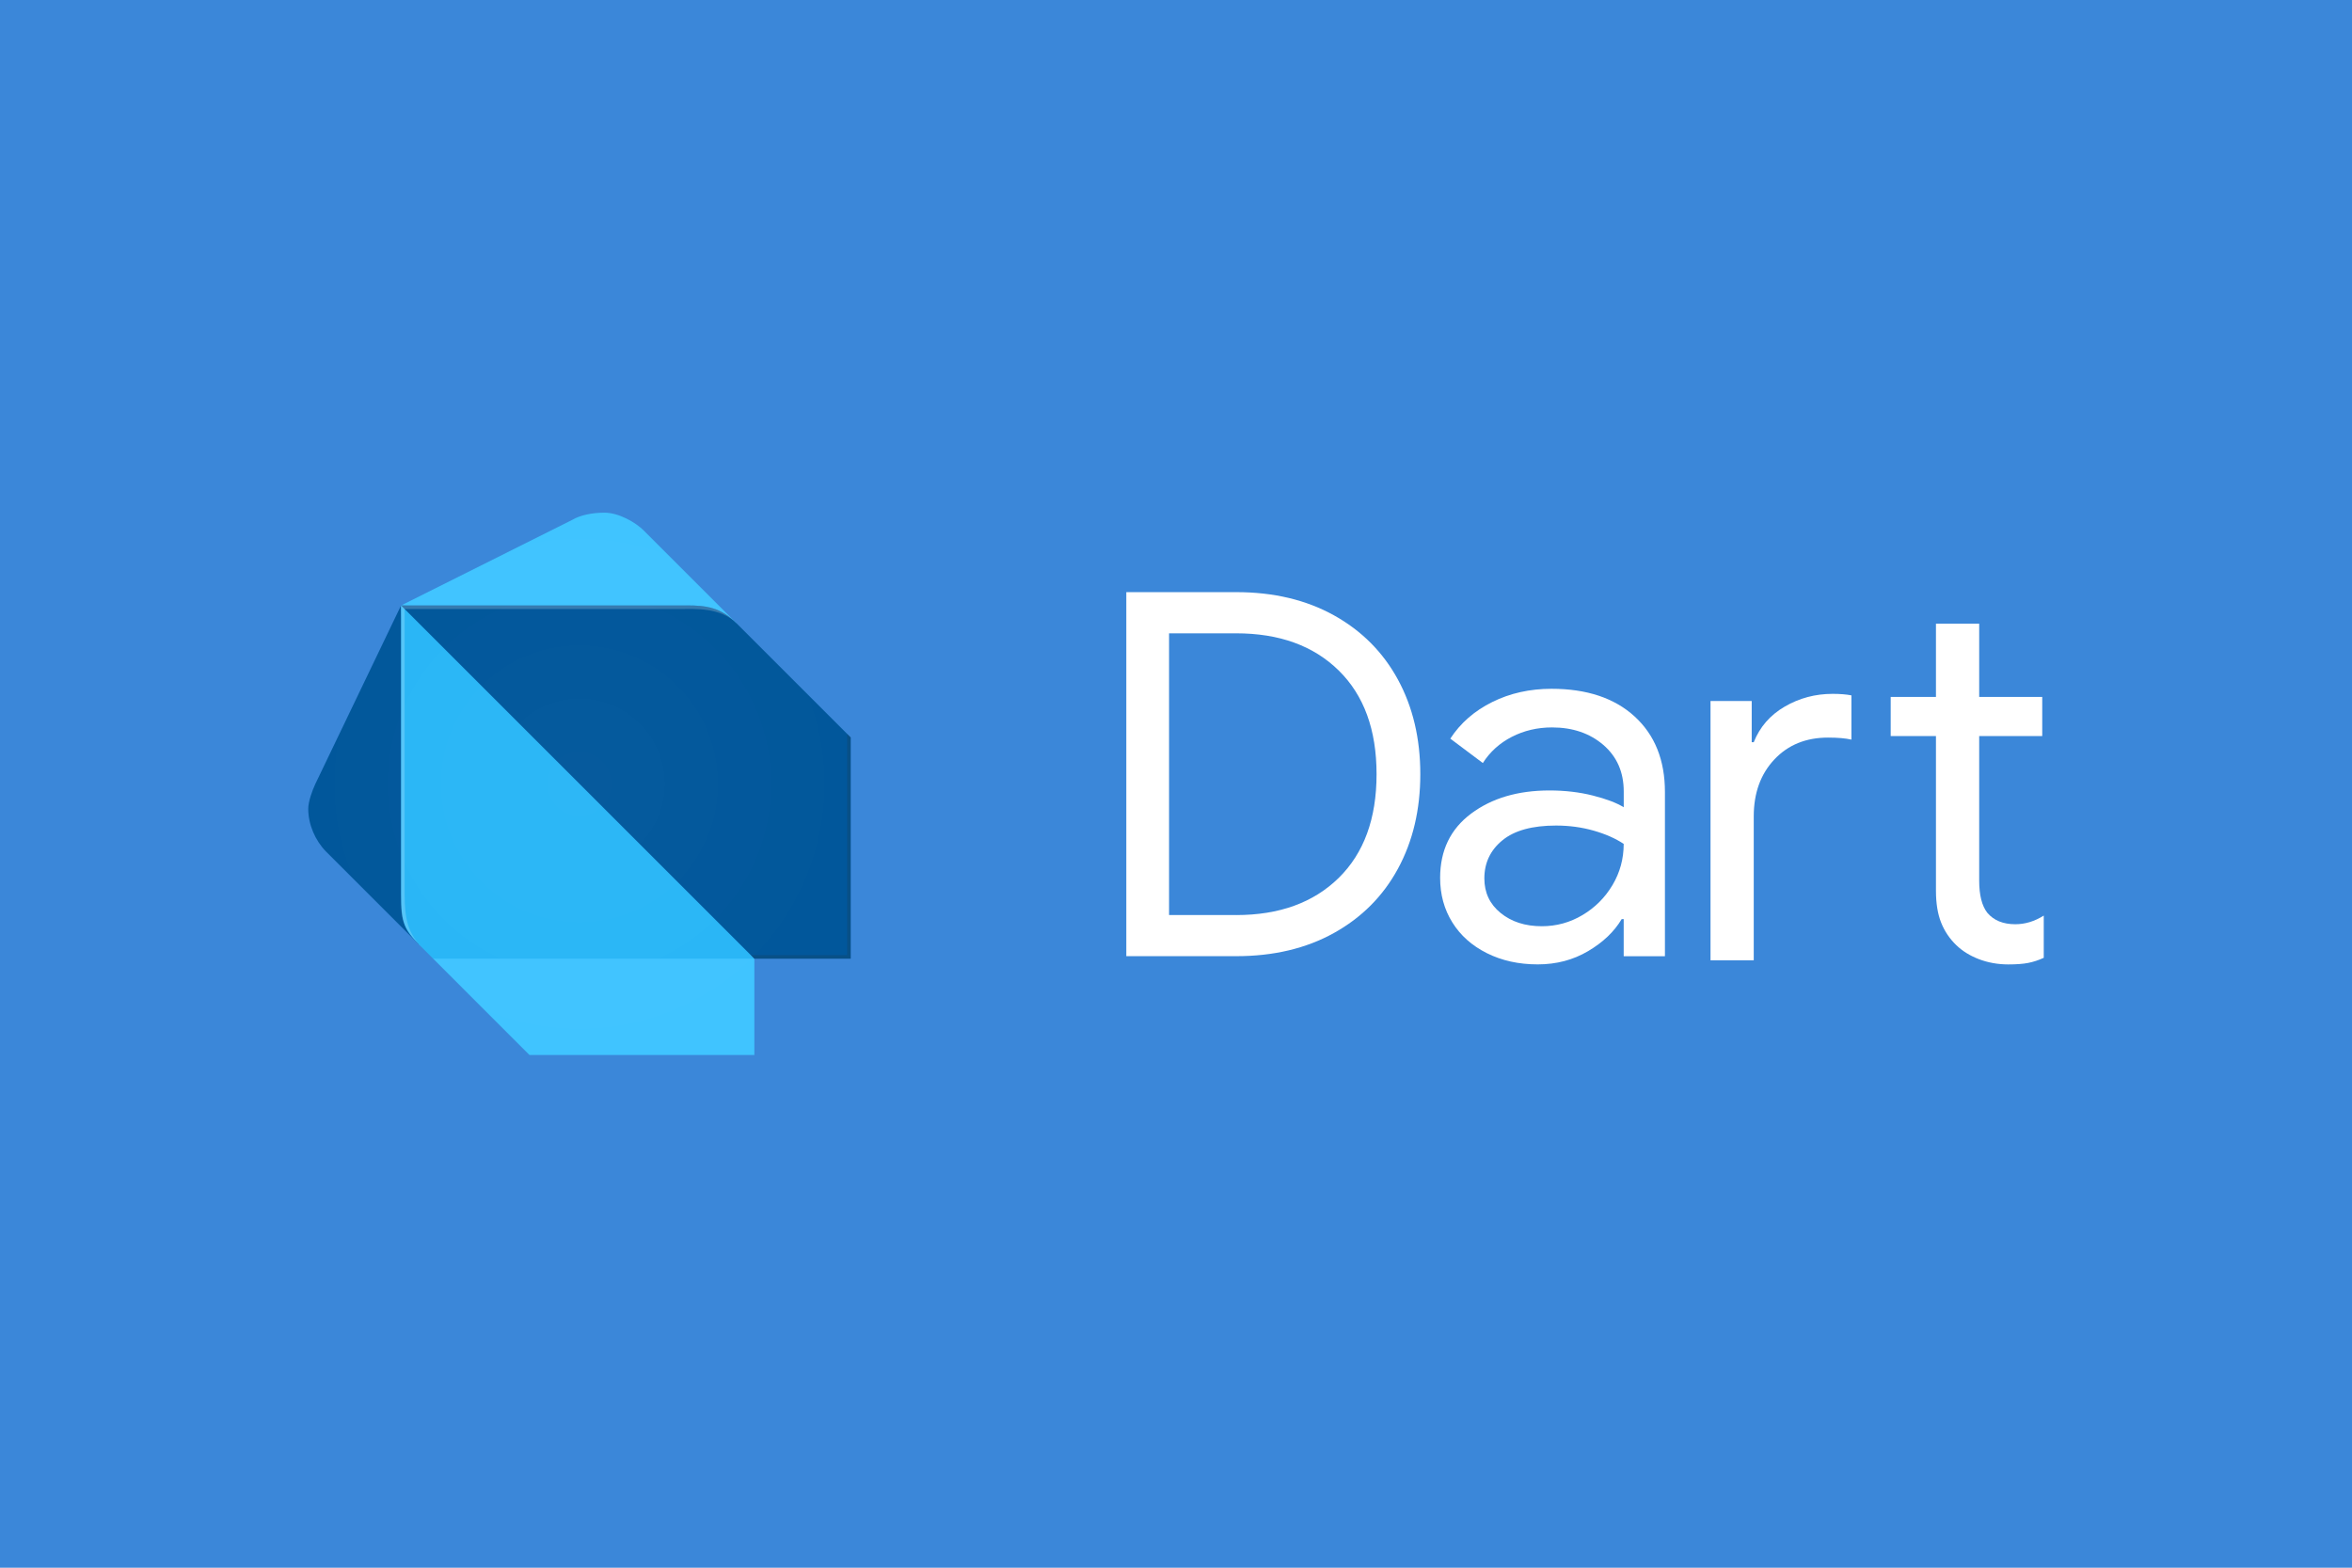
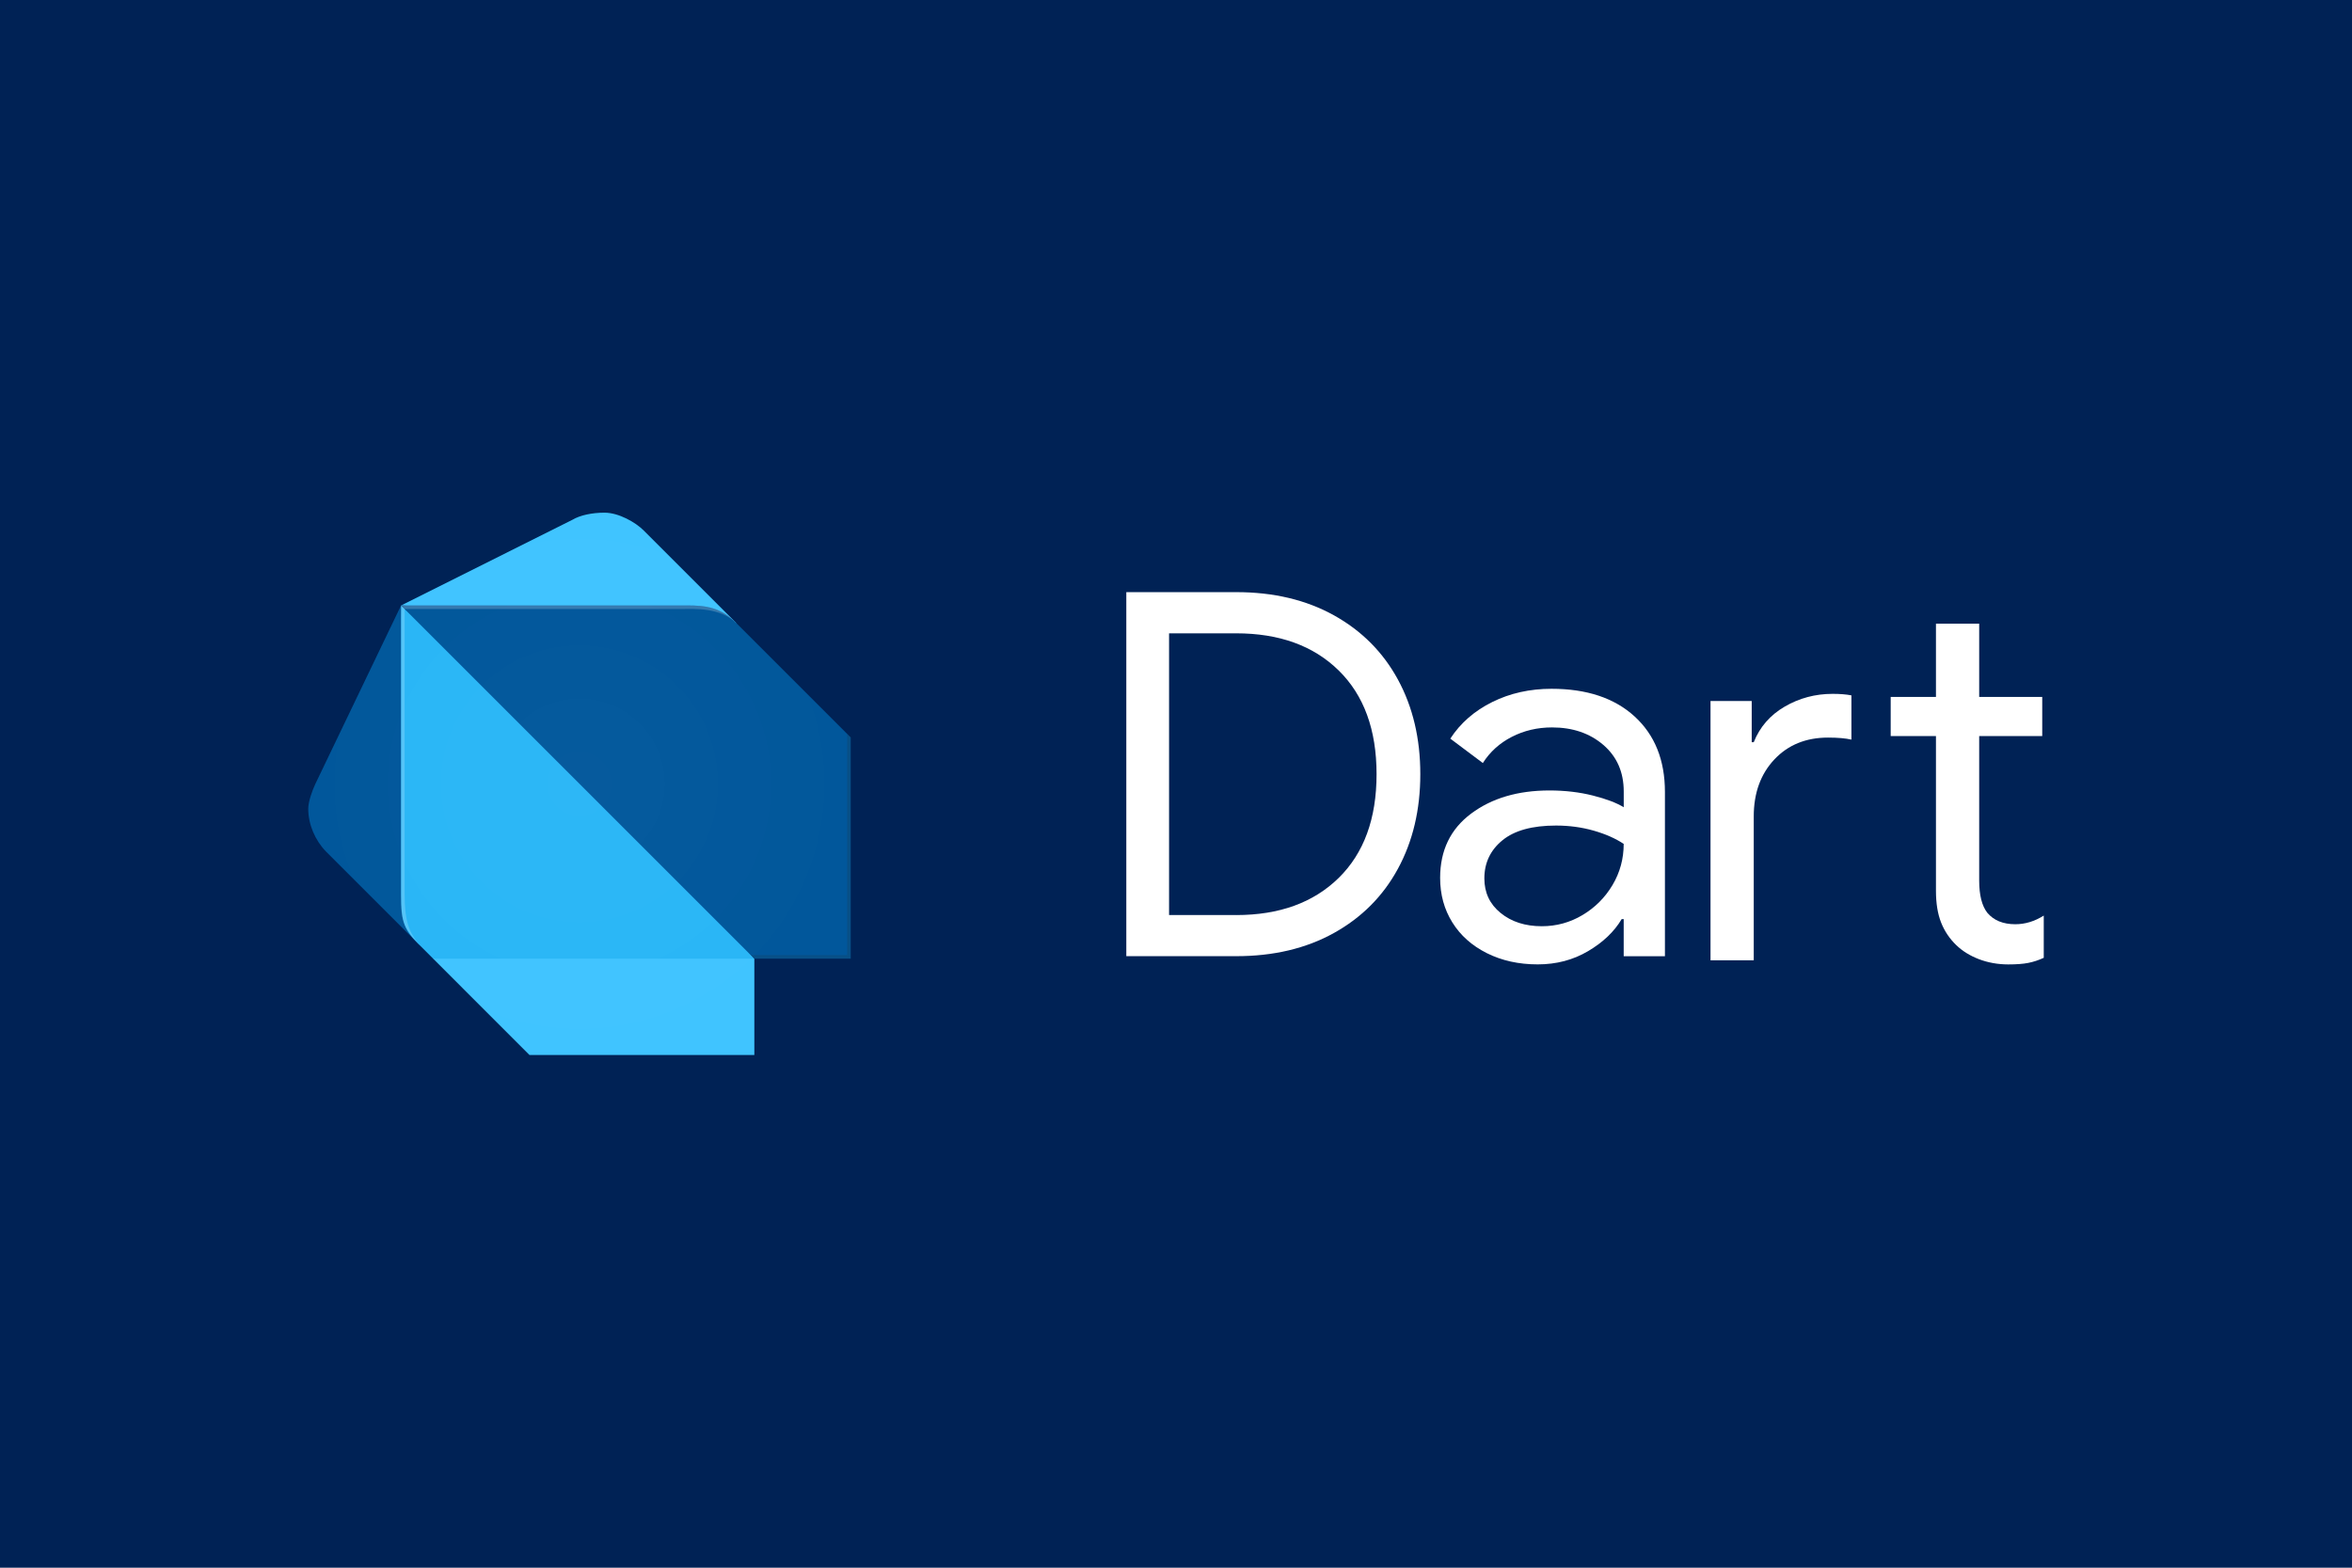
- <svg xmlns="http://www.w3.org/2000/svg" width="100%" height="100%" viewBox="0 0 2400 1600" version="1.1" xml:space="preserve" style="fill-rule:evenodd;clip-rule:evenodd;stroke-linejoin:round;stroke-miterlimit:2;">
-   <rect x="0" y="0" width="2400" height="1600" style="fill:rgb(59,135,217);" />
-   <g transform="matrix(4.06941,0,0,4.06941,298.627,518.275)">
-     <path d="M209.04,21.15L236.59,21.15C245.94,21.15 254.1,23.08 261.08,26.95C268.05,30.82 273.41,36.2 277.15,43.08C280.89,49.97 282.76,57.87 282.76,66.8C282.76,75.73 280.89,83.63 277.15,90.52C273.41,97.41 268.05,102.78 261.08,106.65C254.11,110.52 245.95,112.45 236.59,112.45L209.04,112.45L209.04,21.15ZM236.59,102.14C247.39,102.14 255.95,99.04 262.29,92.83C268.62,86.62 271.79,77.95 271.79,66.81C271.79,55.67 268.62,47 262.29,40.79C255.96,34.58 247.39,31.48 236.59,31.48L219.76,31.48L219.76,102.13L236.59,102.13L236.59,102.14Z" style="fill:white;fill-rule:nonzero;" />
+ <svg xmlns="http://www.w3.org/2000/svg" width="100%" height="100%" viewBox="0 0 2400 1600" version="1.1" xml:space="preserve" style="fill-rule:evenodd;clip-rule:evenodd;stroke-linejoin:round;stroke-miterlimit:2;" id="svg282">
+   <rect x="0" y="0" width="2400" height="1600" style="fill:#002255" id="rect241" />
+   <g transform="matrix(4.06941,0,0,4.06941,298.627,518.275)" id="g245">
+     <path d="M209.04,21.15L236.59,21.15C245.94,21.15 254.1,23.08 261.08,26.95C268.05,30.82 273.41,36.2 277.15,43.08C280.89,49.97 282.76,57.87 282.76,66.8C282.76,75.73 280.89,83.63 277.15,90.52C273.41,97.41 268.05,102.78 261.08,106.65C254.11,110.52 245.95,112.45 236.59,112.45L209.04,112.45L209.04,21.15ZM236.59,102.14C247.39,102.14 255.95,99.04 262.29,92.83C268.62,86.62 271.79,77.95 271.79,66.81C271.79,55.67 268.62,47 262.29,40.79C255.96,34.58 247.39,31.48 236.59,31.48L219.76,31.48L219.76,102.13L236.59,102.13L236.59,102.14Z" style="fill:white;fill-rule:nonzero;" id="path243" />
  </g>
-   <g transform="matrix(4.06941,0,0,4.06941,298.627,518.275)">
-     <path d="M299.46,111.7C295.72,109.83 292.83,107.26 290.79,103.98C288.75,100.71 287.73,96.99 287.73,92.82C287.73,85.93 290.32,80.56 295.51,76.69C300.69,72.82 307.24,70.89 315.15,70.89C319.06,70.89 322.69,71.32 326.05,72.17C329.41,73.02 331.98,74 333.77,75.1L333.77,71.15C333.77,66.3 332.07,62.41 328.67,59.48C325.27,56.55 320.97,55.08 315.79,55.08C312.13,55.08 308.78,55.87 305.71,57.44C302.65,59.01 300.23,61.2 298.44,64.01L290.28,57.89C292.83,53.98 296.34,50.92 300.8,48.71C305.26,46.5 310.22,45.39 315.66,45.39C324.5,45.39 331.45,47.71 336.51,52.34C341.57,56.98 344.1,63.29 344.1,71.28L344.1,112.47L333.76,112.47L333.76,103.16L333.25,103.16C331.38,106.31 328.57,108.98 324.83,111.19C321.09,113.4 316.88,114.51 312.2,114.51C307.45,114.51 303.2,113.57 299.46,111.7ZM323.43,102.14C326.57,100.27 329.08,97.76 330.95,94.62C332.82,91.48 333.76,88.03 333.76,84.29C331.72,82.93 329.21,81.82 326.24,80.97C323.26,80.12 320.12,79.69 316.8,79.69C310.85,79.69 306.36,80.92 303.35,83.39C300.33,85.86 298.82,89.05 298.82,92.95C298.82,96.52 300.18,99.41 302.9,101.62C305.62,103.83 309.06,104.94 313.23,104.94C316.89,104.94 320.29,104.01 323.43,102.14Z" style="fill:white;fill-rule:nonzero;" />
+   <g transform="matrix(4.06941,0,0,4.06941,298.627,518.275)" id="g249">
+     <path d="M299.46,111.7C295.72,109.83 292.83,107.26 290.79,103.98C288.75,100.71 287.73,96.99 287.73,92.82C287.73,85.93 290.32,80.56 295.51,76.69C300.69,72.82 307.24,70.89 315.15,70.89C319.06,70.89 322.69,71.32 326.05,72.17C329.41,73.02 331.98,74 333.77,75.1L333.77,71.15C333.77,66.3 332.07,62.41 328.67,59.48C325.27,56.55 320.97,55.08 315.79,55.08C312.13,55.08 308.78,55.87 305.71,57.44C302.65,59.01 300.23,61.2 298.44,64.01L290.28,57.89C292.83,53.98 296.34,50.92 300.8,48.71C305.26,46.5 310.22,45.39 315.66,45.39C324.5,45.39 331.45,47.71 336.51,52.34C341.57,56.98 344.1,63.29 344.1,71.28L344.1,112.47L333.76,112.47L333.76,103.16L333.25,103.16C331.38,106.31 328.57,108.98 324.83,111.19C321.09,113.4 316.88,114.51 312.2,114.51C307.45,114.51 303.2,113.57 299.46,111.7ZM323.43,102.14C326.57,100.27 329.08,97.76 330.95,94.62C332.82,91.48 333.76,88.03 333.76,84.29C331.72,82.93 329.21,81.82 326.24,80.97C323.26,80.12 320.12,79.69 316.8,79.69C310.85,79.69 306.36,80.92 303.35,83.39C300.33,85.86 298.82,89.05 298.82,92.95C298.82,96.52 300.18,99.41 302.9,101.62C305.62,103.83 309.06,104.94 313.23,104.94C316.89,104.94 320.29,104.01 323.43,102.14Z" style="fill:white;fill-rule:nonzero;" id="path247" />
  </g>
-   <g transform="matrix(4.06941,0,0,4.06941,298.627,518.275)">
-     <path d="M355.53,48.45L365.86,48.45L365.86,58.78L366.37,58.78C367.9,54.95 370.49,51.98 374.15,49.85C377.8,47.73 381.8,46.66 386.14,46.66C388.01,46.66 389.58,46.79 390.86,47.04L390.86,58.14C389.41,57.8 387.46,57.63 384.99,57.63C379.46,57.63 374.98,59.46 371.54,63.11C368.1,66.77 366.37,71.53 366.37,77.39L366.37,113.48L355.53,113.48L355.53,48.45ZM422.85,113.21C420.6,112.35 418.71,111.18 417.17,109.7C415.47,108.06 414.19,106.15 413.34,103.99C412.49,101.83 412.06,99.19 412.06,96.07L412.06,57.25L400.71,57.25L400.71,47.43L412.06,47.43L412.06,29.07L422.9,29.07L422.9,47.43L438.71,47.43L438.71,57.25L422.9,57.25L422.9,93.49C422.9,97.14 423.58,99.83 424.94,101.57C426.55,103.48 428.89,104.44 431.95,104.44C434.41,104.44 436.8,103.72 439.09,102.27L439.09,112.86C437.81,113.45 436.52,113.88 435.2,114.14C433.88,114.4 432.2,114.52 430.16,114.52C427.55,114.51 425.11,114.07 422.85,113.21Z" style="fill:white;fill-rule:nonzero;" />
+   <g transform="matrix(4.06941,0,0,4.06941,298.627,518.275)" id="g253">
+     <path d="M355.53,48.45L365.86,48.45L365.86,58.78L366.37,58.78C367.9,54.95 370.49,51.98 374.15,49.85C377.8,47.73 381.8,46.66 386.14,46.66C388.01,46.66 389.58,46.79 390.86,47.04L390.86,58.14C389.41,57.8 387.46,57.63 384.99,57.63C379.46,57.63 374.98,59.46 371.54,63.11C368.1,66.77 366.37,71.53 366.37,77.39L366.37,113.48L355.53,113.48L355.53,48.45ZM422.85,113.21C420.6,112.35 418.71,111.18 417.17,109.7C415.47,108.06 414.19,106.15 413.34,103.99C412.49,101.83 412.06,99.19 412.06,96.07L412.06,57.25L400.71,57.25L400.71,47.43L412.06,47.43L412.06,29.07L422.9,29.07L422.9,47.43L438.71,47.43L438.71,57.25L422.9,57.25L422.9,93.49C422.9,97.14 423.58,99.83 424.94,101.57C426.55,103.48 428.89,104.44 431.95,104.44C434.41,104.44 436.8,103.72 439.09,102.27L439.09,112.86C437.81,113.45 436.52,113.88 435.2,114.14C433.88,114.4 432.2,114.52 430.16,114.52C427.55,114.51 425.11,114.07 422.85,113.21Z" style="fill:white;fill-rule:nonzero;" id="path251" />
  </g>
-   <g transform="matrix(4.06941,0,0,4.06941,298.627,518.275)">
-     <path d="M31.65,109.5L8.38,86.23C5.62,83.4 3.91,79.4 3.91,75.49C3.91,73.68 4.93,70.85 5.7,69.23L27.18,24.49L31.65,109.5Z" style="fill:rgb(1,87,155);fill-rule:nonzero;" />
-     <path d="M111.3,28.96L88.03,5.69C86,3.65 81.77,1.22 78.19,1.22C75.11,1.22 72.09,1.84 70.14,3.01L27.19,24.49L111.3,28.96Z" style="fill:rgb(64,196,255);fill-rule:nonzero;" />
-     <path d="M59.39,137.24L115.77,137.24L115.77,113.08L73.71,99.65L35.23,113.08L59.39,137.24Z" style="fill:rgb(64,196,255);fill-rule:nonzero;" />
-     <path d="M27.18,96.97C27.18,104.15 28.08,105.91 31.65,109.5L35.23,113.08L115.77,113.08L76.4,68.34L27.18,24.49L27.18,96.97Z" style="fill:rgb(41,182,246);fill-rule:nonzero;" />
-     <path d="M98.77,24.48L27.18,24.48L115.77,113.07L139.93,113.07L139.93,57.59L111.29,28.95C107.27,24.92 103.7,24.48 98.77,24.48Z" style="fill:rgb(1,87,155);fill-rule:nonzero;" />
-     <path d="M32.55,110.39C28.97,106.8 28.08,103.26 28.08,96.97L28.08,25.38L27.19,24.49L27.19,96.97C27.18,103.26 27.18,105 32.55,110.39L35.23,113.07L32.55,110.39Z" style="fill:white;fill-opacity:0.2;fill-rule:nonzero;" />
-     <path d="M139.04,56.7L139.04,112.18L114.88,112.18L115.77,113.08L139.93,113.08L139.93,57.59L139.04,56.7Z" style="fill:rgb(38,50,56);fill-opacity:0.2;fill-rule:nonzero;" />
-     <path d="M111.3,28.96C106.86,24.52 103.23,24.49 97.88,24.49L27.19,24.49L28.08,25.38L97.88,25.38C100.55,25.38 107.29,24.93 111.3,28.96Z" style="fill:white;fill-opacity:0.2;fill-rule:nonzero;" />
-     <path d="M139.04,56.7L88.03,5.69C86,3.65 81.77,1.22 78.19,1.22C75.11,1.22 72.09,1.84 70.14,3.01L27.19,24.49L5.71,69.23C4.94,70.86 3.92,73.69 3.92,75.49C3.92,79.4 5.64,83.39 8.39,86.23L29.83,107.52C30.34,108.15 30.94,108.79 31.65,109.5L59.38,137.23L115.75,137.23L115.75,113.07L139.91,113.07L139.91,57.59L139.04,56.7Z" style="fill:url(#_Radial1);fill-rule:nonzero;" />
+   <g transform="matrix(4.06941,0,0,4.06941,298.627,518.275)" id="g273">
+     <path d="M31.65,109.5L8.38,86.23C5.62,83.4 3.91,79.4 3.91,75.49C3.91,73.68 4.93,70.85 5.7,69.23L27.18,24.49L31.65,109.5Z" style="fill:rgb(1,87,155);fill-rule:nonzero;" id="path255" />
+     <path d="M111.3,28.96L88.03,5.69C86,3.65 81.77,1.22 78.19,1.22C75.11,1.22 72.09,1.84 70.14,3.01L27.19,24.49L111.3,28.96Z" style="fill:rgb(64,196,255);fill-rule:nonzero;" id="path257" />
+     <path d="M59.39,137.24L115.77,137.24L115.77,113.08L73.71,99.65L35.23,113.08L59.39,137.24Z" style="fill:rgb(64,196,255);fill-rule:nonzero;" id="path259" />
+     <path d="M27.18,96.97C27.18,104.15 28.08,105.91 31.65,109.5L35.23,113.08L115.77,113.08L76.4,68.34L27.18,24.49L27.18,96.97Z" style="fill:rgb(41,182,246);fill-rule:nonzero;" id="path261" />
+     <path d="M98.77,24.48L27.18,24.48L115.77,113.07L139.93,113.07L139.93,57.59L111.29,28.95C107.27,24.92 103.7,24.48 98.77,24.48Z" style="fill:rgb(1,87,155);fill-rule:nonzero;" id="path263" />
+     <path d="M32.55,110.39C28.97,106.8 28.08,103.26 28.08,96.97L28.08,25.38L27.19,24.49L27.19,96.97C27.18,103.26 27.18,105 32.55,110.39L35.23,113.07L32.55,110.39Z" style="fill:white;fill-opacity:0.2;fill-rule:nonzero;" id="path265" />
+     <path d="M139.04,56.7L139.04,112.18L114.88,112.18L115.77,113.08L139.93,113.08L139.93,57.59L139.04,56.7Z" style="fill:rgb(38,50,56);fill-opacity:0.2;fill-rule:nonzero;" id="path267" />
+     <path d="M111.3,28.96C106.86,24.52 103.23,24.49 97.88,24.49L27.19,24.49L28.08,25.38L97.88,25.38C100.55,25.38 107.29,24.93 111.3,28.96Z" style="fill:white;fill-opacity:0.2;fill-rule:nonzero;" id="path269" />
+     <path d="M139.04,56.7L88.03,5.69C86,3.65 81.77,1.22 78.19,1.22C75.11,1.22 72.09,1.84 70.14,3.01L27.19,24.49L5.71,69.23C4.94,70.86 3.92,73.69 3.92,75.49C3.92,79.4 5.64,83.39 8.39,86.23L29.83,107.52C30.34,108.15 30.94,108.79 31.65,109.5L59.38,137.23L115.75,137.23L115.75,113.07L139.91,113.07L139.91,57.59L139.04,56.7Z" style="fill:url(#_Radial1);fill-rule:nonzero;" id="path271" />
  </g>
-   <defs>
+   <defs id="defs280">
    <radialGradient id="_Radial1" cx="0" cy="0" r="1" gradientUnits="userSpaceOnUse" gradientTransform="matrix(68,0,0,-68,71.915,69.2272)">
-       <stop offset="0" style="stop-color:white;stop-opacity:0.02" />
-       <stop offset="1" style="stop-color:white;stop-opacity:0" />
+       <stop offset="0" style="stop-color:white;stop-opacity:0.02" id="stop275" />
+       <stop offset="1" style="stop-color:white;stop-opacity:0" id="stop277" />
    </radialGradient>
  </defs>
</svg>
